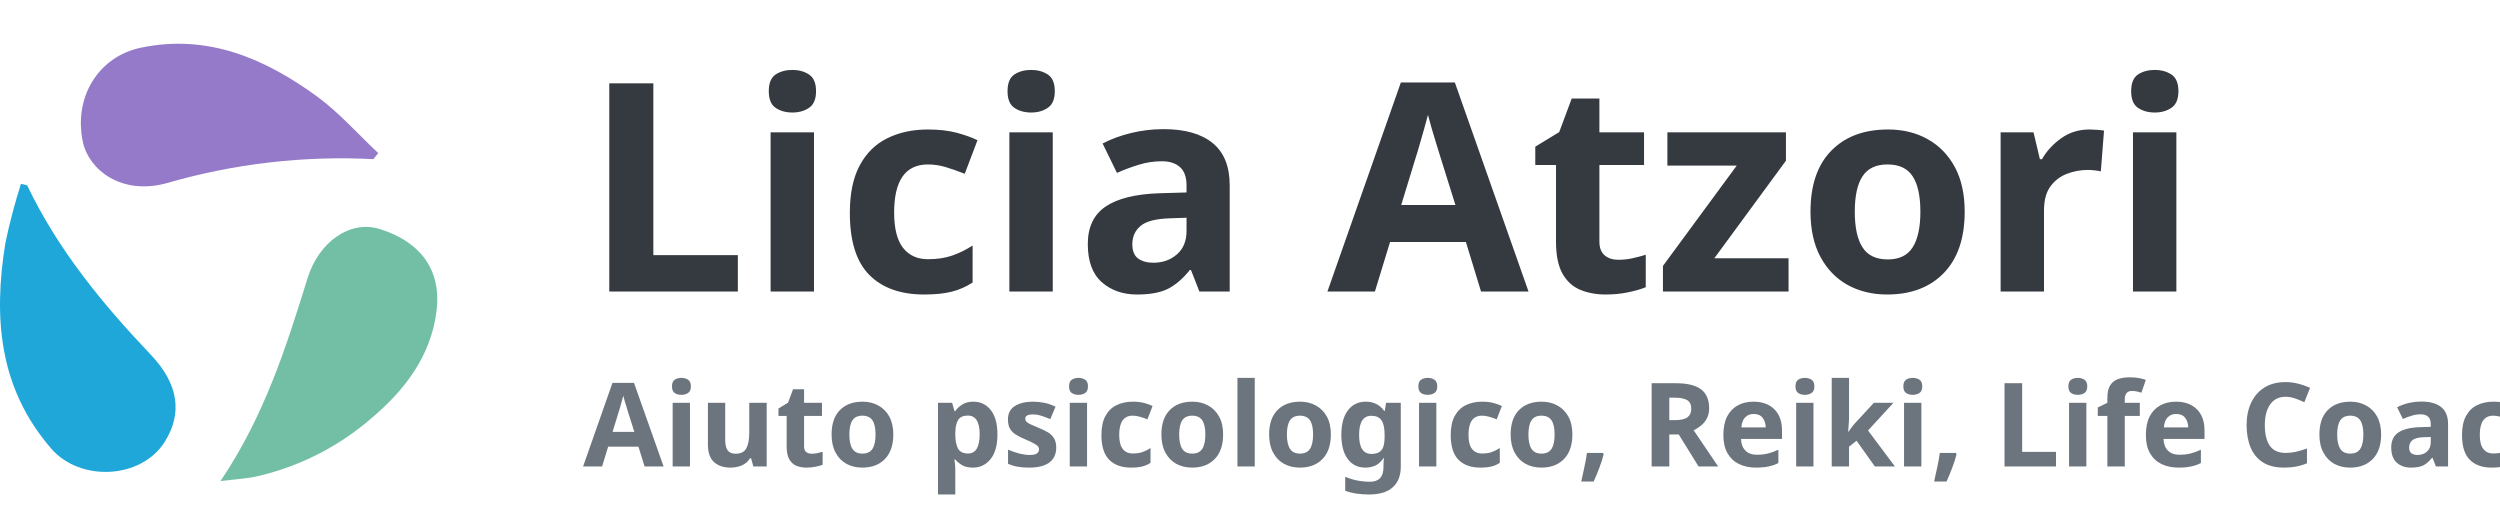
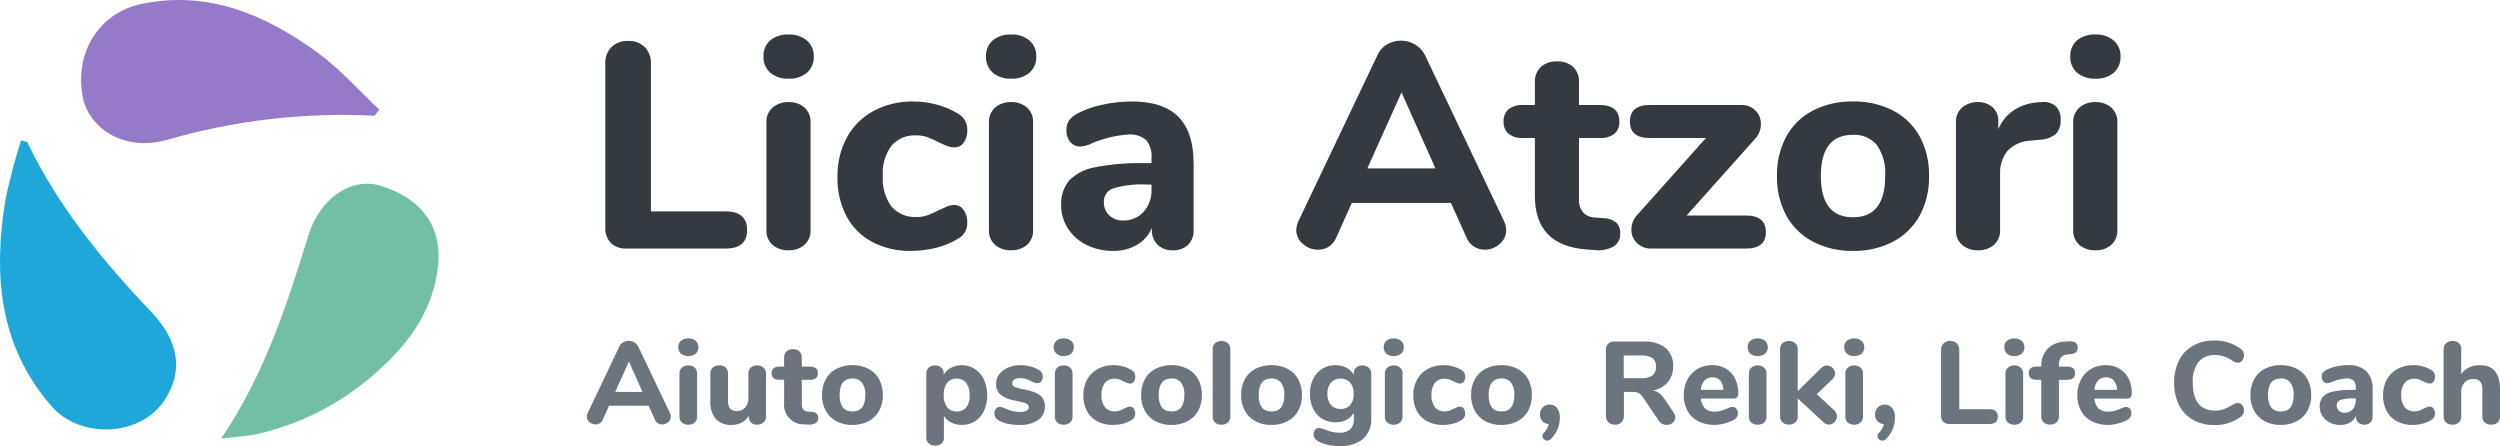
- <svg xmlns="http://www.w3.org/2000/svg" width="343" height="70" viewBox="0 0 343 70">
-   <g transform="translate(-175 -52)">
+ <svg xmlns="http://www.w3.org/2000/svg" width="341.984" height="61.008" viewBox="0 0 341.984 61.008">
+   <g transform="translate(-175 -58)">
    <g transform="translate(10 15)">
      <path d="M352.045,205.275c4.224,8.852,10.334,16.269,16.989,23.272,3.758,3.955,4.376,8,1.886,11.936-3.243,5.125-11.587,5.51-15.562.928-7.186-8.281-7.964-17.978-6.293-28.229a83.326,83.326,0,0,1,2.132-8.1C351.479,205.148,351.762,205.213,352.045,205.275Z" transform="translate(-183.323 -142.857)" fill="#1fa7da" fill-rule="evenodd" />
      <path d="M361.7,242.516c6.042-8.974,9.018-18.407,11.951-27.858,1.522-4.9,5.769-8,9.9-6.719,4.932,1.536,8.561,5.019,7.784,11.273-.771,6.187-4.382,10.84-8.887,14.652a36.415,36.415,0,0,1-15.825,8.025C365.182,242.2,363.683,242.272,361.7,242.516Z" transform="translate(-166.446 -139.516)" fill="#73bfa6" fill-rule="evenodd" />
      <path d="M393.368,212.573a85.744,85.744,0,0,0-28.384,3.3c-6.262,1.7-10.68-1.9-11.476-5.648-1.309-6.132,2.11-11.729,7.971-12.948,9.124-1.9,16.926,1.449,24.092,6.65,3.078,2.237,5.653,5.185,8.457,7.811Z" transform="translate(-177.136 -153.737)" fill="#957aca" fill-rule="evenodd" />
    </g>
-     <g transform="translate(10 12)">
-       <text transform="translate(245 80)" fill="#343a40" font-size="40" font-family="Nunito-ExtraBold, Nunito" font-weight="800">
-         <tspan x="0" y="0">Licia Atzori</tspan>
-       </text>
-       <text transform="translate(245 104)" fill="#6c757d" font-size="16" font-family="Nunito-ExtraBold, Nunito" font-weight="800">
-         <tspan x="0" y="0">Aiuto psicologico, Reiki, Life Coach</tspan>
-       </text>
-     </g>
+     <path d="M5.72,0A2.922,2.922,0,0,1,3.56-.76,2.922,2.922,0,0,1,2.8-2.92v-22.4a3.027,3.027,0,0,1,.84-2.24,3.081,3.081,0,0,1,2.28-.84,3.081,3.081,0,0,1,2.28.84,3.027,3.027,0,0,1,.84,2.24V-5.08H19.28q2.92,0,2.92,2.56Q22.2,0,19.28,0ZM27.88.24A3.28,3.28,0,0,1,25.7-.48a2.608,2.608,0,0,1-.86-2.12V-17.2a2.579,2.579,0,0,1,.88-2.12,3.3,3.3,0,0,1,2.16-.72,3.22,3.22,0,0,1,2.14.72,2.608,2.608,0,0,1,.86,2.12V-2.6a2.608,2.608,0,0,1-.86,2.12A3.22,3.22,0,0,1,27.88.24Zm0-23.48a3.652,3.652,0,0,1-2.52-.82,2.824,2.824,0,0,1-.92-2.22,2.763,2.763,0,0,1,.92-2.2,3.711,3.711,0,0,1,2.52-.8,3.668,3.668,0,0,1,2.5.82,2.75,2.75,0,0,1,.94,2.18,2.824,2.824,0,0,1-.92,2.22A3.652,3.652,0,0,1,27.88-23.24ZM44.6.32A10.964,10.964,0,0,1,39.28-.92a8.482,8.482,0,0,1-3.5-3.52A11.2,11.2,0,0,1,34.56-9.8a10.976,10.976,0,0,1,1.3-5.42,9.026,9.026,0,0,1,3.66-3.62,11.23,11.23,0,0,1,5.44-1.28,12.242,12.242,0,0,1,3.22.44,10.754,10.754,0,0,1,2.9,1.24,2.465,2.465,0,0,1,1.24,2.24,2.819,2.819,0,0,1-.48,1.7,1.506,1.506,0,0,1-1.28.66,2.665,2.665,0,0,1-.98-.18q-.46-.18-1.22-.54a12.52,12.52,0,0,0-1.5-.68,4.371,4.371,0,0,0-1.5-.24,4.194,4.194,0,0,0-3.42,1.42,6.333,6.333,0,0,0-1.18,4.14,6.418,6.418,0,0,0,1.18,4.16,4.166,4.166,0,0,0,3.42,1.44,4.549,4.549,0,0,0,1.48-.22,11.807,11.807,0,0,0,1.56-.7q.76-.36,1.2-.54a2.511,2.511,0,0,1,.96-.18,1.509,1.509,0,0,1,1.26.68,2.827,2.827,0,0,1,.5,1.72,2.375,2.375,0,0,1-1.24,2.2A10.63,10.63,0,0,1,48.12-.12,13.839,13.839,0,0,1,44.6.32ZM58.32.24a3.28,3.28,0,0,1-2.18-.72,2.608,2.608,0,0,1-.86-2.12V-17.2a2.579,2.579,0,0,1,.88-2.12,3.3,3.3,0,0,1,2.16-.72,3.22,3.22,0,0,1,2.14.72,2.608,2.608,0,0,1,.86,2.12V-2.6a2.608,2.608,0,0,1-.86,2.12A3.22,3.22,0,0,1,58.32.24Zm0-23.48a3.652,3.652,0,0,1-2.52-.82,2.824,2.824,0,0,1-.92-2.22,2.763,2.763,0,0,1,.92-2.2,3.711,3.711,0,0,1,2.52-.8,3.668,3.668,0,0,1,2.5.82,2.75,2.75,0,0,1,.94,2.18,2.824,2.824,0,0,1-.92,2.22A3.652,3.652,0,0,1,58.32-23.24ZM74.8-20.12q4.32,0,6.4,2.1t2.08,6.42v9.04A2.742,2.742,0,0,1,82.52-.5,2.911,2.911,0,0,1,80.4.24a2.785,2.785,0,0,1-2.06-.78,2.733,2.733,0,0,1-.78-2.02v-.28a4.71,4.71,0,0,1-2,2.32,6.253,6.253,0,0,1-3.28.84,8.064,8.064,0,0,1-3.62-.8A6.34,6.34,0,0,1,66.1-2.72a5.73,5.73,0,0,1-.94-3.2,4.942,4.942,0,0,1,1.1-3.4,6.573,6.573,0,0,1,3.54-1.8,31.269,31.269,0,0,1,6.68-.56h1.04v-.72a3.4,3.4,0,0,0-.74-2.44,3.334,3.334,0,0,0-2.46-.76,15.725,15.725,0,0,0-4.96,1.2,3.771,3.771,0,0,1-1.56.44,1.733,1.733,0,0,1-1.4-.62,2.436,2.436,0,0,1-.52-1.62,2.267,2.267,0,0,1,.36-1.32,3.326,3.326,0,0,1,1.16-.96,12.957,12.957,0,0,1,3.42-1.2A18.663,18.663,0,0,1,74.8-20.12ZM73.6-3.84a3.668,3.668,0,0,0,2.84-1.18,4.355,4.355,0,0,0,1.08-3.06v-.68h-.68a13.668,13.668,0,0,0-4.54.52A1.882,1.882,0,0,0,71-6.36a2.391,2.391,0,0,0,.74,1.82A2.6,2.6,0,0,0,73.6-3.84Zm52.12.04a3.214,3.214,0,0,1,.32,1.28,2.424,2.424,0,0,1-.9,1.9,3.056,3.056,0,0,1-2.06.78,2.7,2.7,0,0,1-1.44-.42,2.657,2.657,0,0,1-1.04-1.26l-2.12-4.72H104.92L102.8-1.52a2.7,2.7,0,0,1-1.02,1.26,2.664,2.664,0,0,1-1.46.42,3.13,3.13,0,0,1-2.08-.78,2.4,2.4,0,0,1-.92-1.9,3.214,3.214,0,0,1,.32-1.28l10.8-22.68a3.13,3.13,0,0,1,1.32-1.46,3.745,3.745,0,0,1,1.88-.5,3.706,3.706,0,0,1,1.92.52,3.54,3.54,0,0,1,1.36,1.44Zm-18.68-7.16h9.32l-4.64-10.4Zm32.28,6.8a2.812,2.812,0,0,1,1.76.6,1.973,1.973,0,0,1,.56,1.52,1.969,1.969,0,0,1-.92,1.76,4.274,4.274,0,0,1-2.64.48L136.96.12q-7-.56-7-7.32v-7.92h-1.6a3.008,3.008,0,0,1-2-.58,2.062,2.062,0,0,1-.68-1.66,2.11,2.11,0,0,1,.68-1.7,3.008,3.008,0,0,1,2-.58h1.6v-3.12a2.7,2.7,0,0,1,.82-2.08A3.137,3.137,0,0,1,133-25.6a3.064,3.064,0,0,1,2.2.76,2.732,2.732,0,0,1,.8,2.08v3.12h2.8q2.72,0,2.72,2.28a2.062,2.062,0,0,1-.68,1.66,3.078,3.078,0,0,1-2.04.58H136v8.36a2.632,2.632,0,0,0,.56,1.82,2.344,2.344,0,0,0,1.64.7Zm19.52-.36q2.72,0,2.72,2.28,0,2.24-2.72,2.24H145.88a2.653,2.653,0,0,1-1.96-.76,2.46,2.46,0,0,1-.76-1.8A2.912,2.912,0,0,1,144-4.64l9.36-10.48h-7.68q-2.72,0-2.72-2.24,0-2.28,2.72-2.28h12.48a2.637,2.637,0,0,1,1.98.76,2.541,2.541,0,0,1,.74,1.84,2.912,2.912,0,0,1-.84,2.08L150.72-4.52ZM173.48.32A11.463,11.463,0,0,1,168-.94a8.836,8.836,0,0,1-3.64-3.56,10.97,10.97,0,0,1-1.28-5.42,10.97,10.97,0,0,1,1.28-5.42A8.71,8.71,0,0,1,168-18.88a11.614,11.614,0,0,1,5.48-1.24,11.614,11.614,0,0,1,5.48,1.24,8.71,8.71,0,0,1,3.64,3.54,10.97,10.97,0,0,1,1.28,5.42A10.97,10.97,0,0,1,182.6-4.5a8.836,8.836,0,0,1-3.64,3.56A11.463,11.463,0,0,1,173.48.32Zm0-4.6q4.4,0,4.4-5.64a6.624,6.624,0,0,0-1.14-4.24,3.963,3.963,0,0,0-3.26-1.4q-4.4,0-4.4,5.64T173.48-4.28Zm25.8-15.76a2.5,2.5,0,0,1,1.9.54,2.355,2.355,0,0,1,.7,1.86,2.668,2.668,0,0,1-.64,1.96,3.728,3.728,0,0,1-2.28.8l-1.2.12a4.552,4.552,0,0,0-3.18,1.44,4.712,4.712,0,0,0-.98,3.08V-2.6a2.608,2.608,0,0,1-.86,2.12,3.22,3.22,0,0,1-2.14.72,3.28,3.28,0,0,1-2.18-.72,2.608,2.608,0,0,1-.86-2.12V-17.28a2.487,2.487,0,0,1,.88-2.04,3.241,3.241,0,0,1,2.12-.72,2.928,2.928,0,0,1,2,.7,2.443,2.443,0,0,1,.8,1.94v1.08a5.56,5.56,0,0,1,2.18-2.64A6.759,6.759,0,0,1,198.72-20ZM206.64.24a3.28,3.28,0,0,1-2.18-.72,2.608,2.608,0,0,1-.86-2.12V-17.2a2.58,2.58,0,0,1,.88-2.12,3.3,3.3,0,0,1,2.16-.72,3.22,3.22,0,0,1,2.14.72,2.608,2.608,0,0,1,.86,2.12V-2.6a2.608,2.608,0,0,1-.86,2.12A3.22,3.22,0,0,1,206.64.24Zm0-23.48a3.652,3.652,0,0,1-2.52-.82,2.824,2.824,0,0,1-.92-2.22,2.763,2.763,0,0,1,.92-2.2,3.711,3.711,0,0,1,2.52-.8,3.668,3.668,0,0,1,2.5.82,2.75,2.75,0,0,1,.94,2.18,2.824,2.824,0,0,1-.92,2.22A3.652,3.652,0,0,1,206.64-23.24Z" transform="translate(255 92)" fill="#343a40" />
+     <path d="M11.632-1.52a1.286,1.286,0,0,1,.128.512.97.97,0,0,1-.36.76,1.222,1.222,0,0,1-.824.312A1.078,1.078,0,0,1,10-.1a1.063,1.063,0,0,1-.416-.5L8.736-2.5H3.312L2.464-.608a1.08,1.08,0,0,1-.408.5,1.066,1.066,0,0,1-.584.168A1.252,1.252,0,0,1,.64-.248a.961.961,0,0,1-.368-.76A1.286,1.286,0,0,1,.4-1.52l4.32-9.072a1.252,1.252,0,0,1,.528-.584,1.5,1.5,0,0,1,.752-.2,1.483,1.483,0,0,1,.768.208,1.416,1.416,0,0,1,.544.576ZM4.16-4.384H7.888L6.032-8.544ZM14.16.1a1.312,1.312,0,0,1-.872-.288,1.043,1.043,0,0,1-.344-.848V-6.88a1.032,1.032,0,0,1,.352-.848,1.32,1.32,0,0,1,.864-.288,1.288,1.288,0,0,1,.856.288,1.043,1.043,0,0,1,.344.848v5.84a1.043,1.043,0,0,1-.344.848A1.288,1.288,0,0,1,14.16.1Zm0-9.392a1.461,1.461,0,0,1-1.008-.328,1.13,1.13,0,0,1-.368-.888,1.105,1.105,0,0,1,.368-.88,1.484,1.484,0,0,1,1.008-.32,1.467,1.467,0,0,1,1,.328,1.1,1.1,0,0,1,.376.872,1.13,1.13,0,0,1-.368.888A1.461,1.461,0,0,1,14.16-9.3Zm9.408,1.28a1.255,1.255,0,0,1,.888.3,1.079,1.079,0,0,1,.328.832v5.872a1.016,1.016,0,0,1-.344.8,1.291,1.291,0,0,1-.888.3,1.138,1.138,0,0,1-.816-.288,1.008,1.008,0,0,1-.3-.768v-.16a2.486,2.486,0,0,1-.968.928,2.828,2.828,0,0,1-1.352.32A2.8,2.8,0,0,1,17.9-.7a3.667,3.667,0,0,1-.728-2.488v-3.7a1.079,1.079,0,0,1,.328-.832,1.255,1.255,0,0,1,.888-.3,1.226,1.226,0,0,1,.88.3,1.093,1.093,0,0,1,.32.832v3.744a1.542,1.542,0,0,0,.3,1.04,1.142,1.142,0,0,0,.9.336,1.48,1.48,0,0,0,1.144-.48,1.8,1.8,0,0,0,.44-1.264V-6.88a1.093,1.093,0,0,1,.32-.832A1.226,1.226,0,0,1,23.568-8.016Zm7.44,6.352a1.125,1.125,0,0,1,.7.24.789.789,0,0,1,.224.608.787.787,0,0,1-.368.7A1.71,1.71,0,0,1,30.512.08L30.064.048a2.662,2.662,0,0,1-2.8-2.928V-6.048h-.64a1.2,1.2,0,0,1-.8-.232.825.825,0,0,1-.272-.664.844.844,0,0,1,.272-.68,1.2,1.2,0,0,1,.8-.232h.64V-9.1a1.079,1.079,0,0,1,.328-.832,1.255,1.255,0,0,1,.888-.3,1.226,1.226,0,0,1,.88.3,1.093,1.093,0,0,1,.32.832v1.248H30.8q1.088,0,1.088.912a.825.825,0,0,1-.272.664,1.231,1.231,0,0,1-.816.232H29.68V-2.7a1.053,1.053,0,0,0,.224.728.938.938,0,0,0,.656.28Zm5.6,1.792a4.585,4.585,0,0,1-2.192-.5A3.534,3.534,0,0,1,32.96-1.8a4.388,4.388,0,0,1-.512-2.168,4.388,4.388,0,0,1,.512-2.168,3.484,3.484,0,0,1,1.456-1.416,4.646,4.646,0,0,1,2.192-.5,4.646,4.646,0,0,1,2.192.5,3.484,3.484,0,0,1,1.456,1.416,4.388,4.388,0,0,1,.512,2.168A4.388,4.388,0,0,1,40.256-1.8,3.534,3.534,0,0,1,38.8-.376,4.585,4.585,0,0,1,36.608.128Zm0-1.84q1.76,0,1.76-2.256a2.65,2.65,0,0,0-.456-1.7,1.585,1.585,0,0,0-1.3-.56q-1.76,0-1.76,2.256T36.608-1.712Zm14.96-6.336a3.206,3.206,0,0,1,1.8.52A3.45,3.45,0,0,1,54.6-6.072a5,5,0,0,1,.44,2.152,4.9,4.9,0,0,1-.44,2.136A3.324,3.324,0,0,1,53.376-.368a3.309,3.309,0,0,1-1.808.5A3.16,3.16,0,0,1,50.12-.2a2.388,2.388,0,0,1-1-.92V1.9a.983.983,0,0,1-.32.768,1.22,1.22,0,0,1-.848.288,1.315,1.315,0,0,1-.9-.3,1.016,1.016,0,0,1-.344-.8V-6.88a1.085,1.085,0,0,1,.328-.824,1.213,1.213,0,0,1,.872-.312,1.185,1.185,0,0,1,.864.312,1.1,1.1,0,0,1,.32.824v.128A2.449,2.449,0,0,1,50.1-7.7,3.121,3.121,0,0,1,51.568-8.048Zm-.7,6.336a1.6,1.6,0,0,0,1.312-.568,2.535,2.535,0,0,0,.464-1.64,2.7,2.7,0,0,0-.464-1.688,1.562,1.562,0,0,0-1.312-.6,1.579,1.579,0,0,0-1.312.584,2.633,2.633,0,0,0-.464,1.672A2.6,2.6,0,0,0,49.552-2.3,1.579,1.579,0,0,0,50.864-1.712ZM59.488.128a7.9,7.9,0,0,1-1.7-.16,3.837,3.837,0,0,1-1.264-.512.979.979,0,0,1-.368-.384,1.138,1.138,0,0,1-.128-.544.926.926,0,0,1,.208-.616.643.643,0,0,1,.512-.248,1.265,1.265,0,0,1,.416.072q.208.072.432.168a5.743,5.743,0,0,0,.88.328,4.071,4.071,0,0,0,1.072.12,1.79,1.79,0,0,0,.872-.176.535.535,0,0,0,.312-.48.487.487,0,0,0-.136-.36,1.25,1.25,0,0,0-.5-.248q-.368-.112-1.168-.272A4.406,4.406,0,0,1,56.88-4a1.91,1.91,0,0,1-.624-1.52,2.081,2.081,0,0,1,.44-1.3,2.926,2.926,0,0,1,1.208-.9,4.359,4.359,0,0,1,1.728-.328,5.164,5.164,0,0,1,1.344.176,4.284,4.284,0,0,1,1.168.5.986.986,0,0,1,.5.9.982.982,0,0,1-.208.64.636.636,0,0,1-.512.256,1.874,1.874,0,0,1-.88-.288,4.653,4.653,0,0,0-.728-.312,2.579,2.579,0,0,0-.776-.1,1.445,1.445,0,0,0-.784.184.57.57,0,0,0-.288.5.554.554,0,0,0,.336.512,5.259,5.259,0,0,0,1.3.352,7,7,0,0,1,1.68.5,2.026,2.026,0,0,1,.88.744,2.158,2.158,0,0,1,.272,1.136,2.115,2.115,0,0,1-.936,1.808A4.208,4.208,0,0,1,59.488.128ZM65.52.1a1.312,1.312,0,0,1-.872-.288A1.043,1.043,0,0,1,64.3-1.04V-6.88a1.032,1.032,0,0,1,.352-.848,1.32,1.32,0,0,1,.864-.288,1.288,1.288,0,0,1,.856.288,1.043,1.043,0,0,1,.344.848v5.84a1.043,1.043,0,0,1-.344.848A1.288,1.288,0,0,1,65.52.1Zm0-9.392a1.461,1.461,0,0,1-1.008-.328,1.13,1.13,0,0,1-.368-.888,1.105,1.105,0,0,1,.368-.88,1.484,1.484,0,0,1,1.008-.32,1.467,1.467,0,0,1,1,.328,1.1,1.1,0,0,1,.376.872,1.13,1.13,0,0,1-.368.888A1.461,1.461,0,0,1,65.52-9.3ZM72.208.128a4.386,4.386,0,0,1-2.128-.5,3.393,3.393,0,0,1-1.4-1.408,4.48,4.48,0,0,1-.488-2.144,4.391,4.391,0,0,1,.52-2.168,3.611,3.611,0,0,1,1.464-1.448,4.492,4.492,0,0,1,2.176-.512,4.9,4.9,0,0,1,1.288.176,4.3,4.3,0,0,1,1.16.5.986.986,0,0,1,.5.9,1.128,1.128,0,0,1-.192.68.6.6,0,0,1-.512.264,1.066,1.066,0,0,1-.392-.072q-.184-.072-.488-.216a5.008,5.008,0,0,0-.6-.272,1.748,1.748,0,0,0-.6-.1,1.677,1.677,0,0,0-1.368.568,2.533,2.533,0,0,0-.472,1.656A2.567,2.567,0,0,0,71.144-2.3a1.667,1.667,0,0,0,1.368.576,1.82,1.82,0,0,0,.592-.088,4.723,4.723,0,0,0,.624-.28q.3-.144.48-.216a1,1,0,0,1,.384-.072.6.6,0,0,1,.5.272,1.131,1.131,0,0,1,.2.688.95.95,0,0,1-.5.88,4.252,4.252,0,0,1-1.184.5A5.536,5.536,0,0,1,72.208.128Zm8.048,0a4.585,4.585,0,0,1-2.192-.5A3.534,3.534,0,0,1,76.608-1.8,4.388,4.388,0,0,1,76.1-3.968a4.388,4.388,0,0,1,.512-2.168,3.484,3.484,0,0,1,1.456-1.416,4.646,4.646,0,0,1,2.192-.5,4.646,4.646,0,0,1,2.192.5A3.484,3.484,0,0,1,83.9-6.136a4.388,4.388,0,0,1,.512,2.168A4.388,4.388,0,0,1,83.9-1.8,3.534,3.534,0,0,1,82.448-.376,4.585,4.585,0,0,1,80.256.128Zm0-1.84q1.76,0,1.76-2.256a2.65,2.65,0,0,0-.456-1.7,1.585,1.585,0,0,0-1.3-.56q-1.76,0-1.76,2.256T80.256-1.712ZM87.1.1a1.312,1.312,0,0,1-.872-.288,1.043,1.043,0,0,1-.344-.848v-9.184a1.043,1.043,0,0,1,.344-.848,1.312,1.312,0,0,1,.872-.288,1.288,1.288,0,0,1,.856.288,1.043,1.043,0,0,1,.344.848V-1.04a1.043,1.043,0,0,1-.344.848A1.288,1.288,0,0,1,87.1.1Zm6.832.032a4.585,4.585,0,0,1-2.192-.5A3.534,3.534,0,0,1,90.288-1.8a4.388,4.388,0,0,1-.512-2.168,4.388,4.388,0,0,1,.512-2.168,3.484,3.484,0,0,1,1.456-1.416,4.646,4.646,0,0,1,2.192-.5,4.646,4.646,0,0,1,2.192.5,3.484,3.484,0,0,1,1.456,1.416A4.388,4.388,0,0,1,98.1-3.968,4.388,4.388,0,0,1,97.584-1.8,3.534,3.534,0,0,1,96.128-.376,4.585,4.585,0,0,1,93.936.128Zm0-1.84q1.76,0,1.76-2.256a2.65,2.65,0,0,0-.456-1.7,1.585,1.585,0,0,0-1.3-.56q-1.76,0-1.76,2.256T93.936-1.712Zm12.448-6.3a1.213,1.213,0,0,1,.872.312,1.085,1.085,0,0,1,.328.824V-.848a3.642,3.642,0,0,1-1.1,2.88,4.74,4.74,0,0,1-3.232.976,6.018,6.018,0,0,1-2.944-.64,1.3,1.3,0,0,1-.448-.392.9.9,0,0,1-.16-.52A1.064,1.064,0,0,1,99.888.8.608.608,0,0,1,100.4.544a1.48,1.48,0,0,1,.416.072q.24.072.5.168a9.507,9.507,0,0,0,.944.3,3.688,3.688,0,0,0,.928.112A2.16,2.16,0,0,0,104.7.736a1.84,1.84,0,0,0,.5-1.408v-.864a2.374,2.374,0,0,1-1.008.96,3.192,3.192,0,0,1-1.5.352,3.434,3.434,0,0,1-1.816-.48,3.288,3.288,0,0,1-1.24-1.368,4.506,4.506,0,0,1-.448-2.056,4.506,4.506,0,0,1,.448-2.056,3.342,3.342,0,0,1,1.24-1.376,3.391,3.391,0,0,1,1.816-.488,3.169,3.169,0,0,1,1.48.344,2.438,2.438,0,0,1,1.016.952v-.16a1.034,1.034,0,0,1,.328-.808A1.252,1.252,0,0,1,106.384-8.016Zm-2.992,5.952a1.654,1.654,0,0,0,1.32-.544,2.245,2.245,0,0,0,.472-1.52,2.277,2.277,0,0,0-.472-1.528,1.643,1.643,0,0,0-1.32-.552,1.667,1.667,0,0,0-1.328.552,2.252,2.252,0,0,0-.48,1.528,2.221,2.221,0,0,0,.48,1.52A1.679,1.679,0,0,0,103.392-2.064ZM110.656.1a1.312,1.312,0,0,1-.872-.288,1.043,1.043,0,0,1-.344-.848V-6.88a1.032,1.032,0,0,1,.352-.848,1.32,1.32,0,0,1,.864-.288,1.288,1.288,0,0,1,.856.288,1.043,1.043,0,0,1,.344.848v5.84a1.043,1.043,0,0,1-.344.848A1.288,1.288,0,0,1,110.656.1Zm0-9.392a1.461,1.461,0,0,1-1.008-.328,1.13,1.13,0,0,1-.368-.888,1.105,1.105,0,0,1,.368-.88,1.484,1.484,0,0,1,1.008-.32,1.467,1.467,0,0,1,1,.328,1.1,1.1,0,0,1,.376.872,1.13,1.13,0,0,1-.368.888A1.461,1.461,0,0,1,110.656-9.3ZM117.344.128a4.386,4.386,0,0,1-2.128-.5,3.393,3.393,0,0,1-1.4-1.408,4.48,4.48,0,0,1-.488-2.144,4.391,4.391,0,0,1,.52-2.168,3.611,3.611,0,0,1,1.464-1.448,4.492,4.492,0,0,1,2.176-.512,4.9,4.9,0,0,1,1.288.176,4.3,4.3,0,0,1,1.16.5.986.986,0,0,1,.5.9,1.128,1.128,0,0,1-.192.68.6.6,0,0,1-.512.264,1.066,1.066,0,0,1-.392-.072q-.184-.072-.488-.216a5.008,5.008,0,0,0-.6-.272,1.748,1.748,0,0,0-.6-.1,1.677,1.677,0,0,0-1.368.568,2.533,2.533,0,0,0-.472,1.656A2.567,2.567,0,0,0,116.28-2.3a1.667,1.667,0,0,0,1.368.576,1.82,1.82,0,0,0,.592-.088,4.723,4.723,0,0,0,.624-.28q.3-.144.48-.216a1,1,0,0,1,.384-.072.6.6,0,0,1,.5.272,1.131,1.131,0,0,1,.2.688.95.95,0,0,1-.5.88,4.252,4.252,0,0,1-1.184.5A5.536,5.536,0,0,1,117.344.128Zm8.048,0a4.585,4.585,0,0,1-2.192-.5A3.534,3.534,0,0,1,121.744-1.8a4.388,4.388,0,0,1-.512-2.168,4.388,4.388,0,0,1,.512-2.168A3.484,3.484,0,0,1,123.2-7.552a4.646,4.646,0,0,1,2.192-.5,4.646,4.646,0,0,1,2.192.5,3.484,3.484,0,0,1,1.456,1.416,4.388,4.388,0,0,1,.512,2.168A4.388,4.388,0,0,1,129.04-1.8a3.534,3.534,0,0,1-1.456,1.424A4.585,4.585,0,0,1,125.392.128Zm0-1.84q1.76,0,1.76-2.256a2.65,2.65,0,0,0-.456-1.7,1.585,1.585,0,0,0-1.3-.56q-1.76,0-1.76,2.256T125.392-1.712Zm6.576-.944a1.271,1.271,0,0,1,1.024.456,2,2,0,0,1,.384,1.32,4.07,4.07,0,0,1-1.2,2.912.719.719,0,0,1-.512.24.674.674,0,0,1-.472-.184.578.578,0,0,1-.2-.44.569.569,0,0,1,.176-.416,2.722,2.722,0,0,0,.7-1.216,1.332,1.332,0,0,1-.88-.4,1.245,1.245,0,0,1-.336-.9,1.365,1.365,0,0,1,.376-.984A1.244,1.244,0,0,1,131.968-2.656Zm16.96,1.072a1.222,1.222,0,0,1,.24.688.9.9,0,0,1-.36.736,1.305,1.305,0,0,1-.84.288,1.309,1.309,0,0,1-.592-.144,1.2,1.2,0,0,1-.48-.448L144.784-3.6a1.891,1.891,0,0,0-.576-.6,1.462,1.462,0,0,0-.768-.184h-1.3v3.232a1.249,1.249,0,0,1-.328.912,1.184,1.184,0,0,1-.888.336,1.232,1.232,0,0,1-.912-.336,1.232,1.232,0,0,1-.336-.912v-8.96a1.169,1.169,0,0,1,.3-.864,1.169,1.169,0,0,1,.864-.3h4.016a4.5,4.5,0,0,1,3,.872,3.139,3.139,0,0,1,1.016,2.52,3.26,3.26,0,0,1-.72,2.16,3.457,3.457,0,0,1-2.032,1.136,2.1,2.1,0,0,1,.856.376,3.221,3.221,0,0,1,.728.808ZM144.5-6.272a2.533,2.533,0,0,0,1.552-.376,1.4,1.4,0,0,0,.48-1.176,1.4,1.4,0,0,0-.48-1.184,2.575,2.575,0,0,0-1.552-.368h-2.384v3.1Zm12.512,3.936a.63.63,0,0,1,.52.256,1.034,1.034,0,0,1,.2.656.87.87,0,0,1-.16.5,1.3,1.3,0,0,1-.448.392,5.732,5.732,0,0,1-1.264.472,5.392,5.392,0,0,1-1.328.184,4.766,4.766,0,0,1-2.232-.5,3.473,3.473,0,0,1-1.464-1.416,4.388,4.388,0,0,1-.512-2.168,4.445,4.445,0,0,1,.5-2.128,3.636,3.636,0,0,1,1.376-1.448,3.856,3.856,0,0,1,2-.52,3.659,3.659,0,0,1,1.88.472,3.222,3.222,0,0,1,1.256,1.344,4.407,4.407,0,0,1,.448,2.04.769.769,0,0,1-.168.536.607.607,0,0,1-.472.184h-4.48a2.133,2.133,0,0,0,.576,1.368,1.9,1.9,0,0,0,1.328.424,2.855,2.855,0,0,0,.832-.112,8.039,8.039,0,0,0,.816-.3q.224-.1.432-.168A1.144,1.144,0,0,1,157.008-2.336Zm-2.752-4.048a1.448,1.448,0,0,0-1.1.44,2.088,2.088,0,0,0-.5,1.272h3.088a2.088,2.088,0,0,0-.424-1.28A1.335,1.335,0,0,0,154.256-6.384ZM160.448.1a1.312,1.312,0,0,1-.872-.288,1.043,1.043,0,0,1-.344-.848V-6.88a1.032,1.032,0,0,1,.352-.848,1.32,1.32,0,0,1,.864-.288,1.288,1.288,0,0,1,.856.288,1.043,1.043,0,0,1,.344.848v5.84a1.043,1.043,0,0,1-.344.848A1.288,1.288,0,0,1,160.448.1Zm0-9.392a1.461,1.461,0,0,1-1.008-.328,1.13,1.13,0,0,1-.368-.888,1.105,1.105,0,0,1,.368-.88,1.484,1.484,0,0,1,1.008-.32,1.467,1.467,0,0,1,1,.328,1.1,1.1,0,0,1,.376.872,1.13,1.13,0,0,1-.368.888A1.461,1.461,0,0,1,160.448-9.3Zm10.464,7.424a1.081,1.081,0,0,1,.368.8,1.142,1.142,0,0,1-.328.8,1.01,1.01,0,0,1-.76.352,1.093,1.093,0,0,1-.768-.336L165.92-3.5v2.448a1.043,1.043,0,0,1-.344.848,1.288,1.288,0,0,1-.856.288,1.312,1.312,0,0,1-.872-.288,1.043,1.043,0,0,1-.344-.848v-9.168a1.043,1.043,0,0,1,.344-.848,1.312,1.312,0,0,1,.872-.288,1.288,1.288,0,0,1,.856.288,1.043,1.043,0,0,1,.344.848V-4.5l3.2-3.152A1.086,1.086,0,0,1,169.9-8a1.087,1.087,0,0,1,.784.328,1.049,1.049,0,0,1,.336.776,1.1,1.1,0,0,1-.368.784L168.528-4.08ZM173.648.1a1.312,1.312,0,0,1-.872-.288,1.043,1.043,0,0,1-.344-.848V-6.88a1.032,1.032,0,0,1,.352-.848,1.32,1.32,0,0,1,.864-.288,1.288,1.288,0,0,1,.856.288,1.043,1.043,0,0,1,.344.848v5.84a1.043,1.043,0,0,1-.344.848A1.288,1.288,0,0,1,173.648.1Zm0-9.392a1.461,1.461,0,0,1-1.008-.328,1.13,1.13,0,0,1-.368-.888,1.105,1.105,0,0,1,.368-.88,1.484,1.484,0,0,1,1.008-.32,1.467,1.467,0,0,1,1,.328,1.1,1.1,0,0,1,.376.872,1.13,1.13,0,0,1-.368.888A1.461,1.461,0,0,1,173.648-9.3Zm4.16,6.64a1.271,1.271,0,0,1,1.024.456,2,2,0,0,1,.384,1.32,4.07,4.07,0,0,1-1.2,2.912.719.719,0,0,1-.512.24.674.674,0,0,1-.472-.184.578.578,0,0,1-.2-.44.569.569,0,0,1,.176-.416,2.722,2.722,0,0,0,.7-1.216,1.332,1.332,0,0,1-.88-.4,1.245,1.245,0,0,1-.336-.9,1.365,1.365,0,0,1,.376-.984A1.244,1.244,0,0,1,177.808-2.656ZM186.688,0a1.169,1.169,0,0,1-.864-.3,1.169,1.169,0,0,1-.3-.864v-8.96a1.211,1.211,0,0,1,.336-.9,1.232,1.232,0,0,1,.912-.336,1.232,1.232,0,0,1,.912.336,1.211,1.211,0,0,1,.336.9v8.1h4.1q1.168,0,1.168,1.024Q193.28,0,192.112,0Zm8.864.1a1.312,1.312,0,0,1-.872-.288,1.043,1.043,0,0,1-.344-.848V-6.88a1.032,1.032,0,0,1,.352-.848,1.32,1.32,0,0,1,.864-.288,1.288,1.288,0,0,1,.856.288,1.043,1.043,0,0,1,.344.848v5.84a1.043,1.043,0,0,1-.344.848A1.288,1.288,0,0,1,195.552.1Zm0-9.392a1.461,1.461,0,0,1-1.008-.328,1.13,1.13,0,0,1-.368-.888,1.105,1.105,0,0,1,.368-.88,1.484,1.484,0,0,1,1.008-.32,1.467,1.467,0,0,1,1,.328,1.1,1.1,0,0,1,.376.872,1.13,1.13,0,0,1-.368.888A1.461,1.461,0,0,1,195.552-9.3Zm7.328-.224a1.281,1.281,0,0,0-.944.4,1.527,1.527,0,0,0-.288.992v.272h1.12q1.088,0,1.088.912,0,.9-1.088.9h-1.12v4.992a1.043,1.043,0,0,1-.344.848,1.288,1.288,0,0,1-.856.288,1.312,1.312,0,0,1-.872-.288,1.043,1.043,0,0,1-.344-.848V-6.048h-.64q-1.072,0-1.072-.9,0-.912,1.072-.912h.64a3.336,3.336,0,0,1,.848-2.416,3.474,3.474,0,0,1,2.336-.992l.416-.032.288-.016q1.1,0,1.1.848,0,.832-.928.912Zm7.968,7.184a.63.63,0,0,1,.52.256,1.034,1.034,0,0,1,.2.656.87.87,0,0,1-.16.5,1.3,1.3,0,0,1-.448.392,5.732,5.732,0,0,1-1.264.472,5.392,5.392,0,0,1-1.328.184,4.766,4.766,0,0,1-2.232-.5,3.473,3.473,0,0,1-1.464-1.416,4.388,4.388,0,0,1-.512-2.168,4.445,4.445,0,0,1,.5-2.128,3.636,3.636,0,0,1,1.376-1.448,3.856,3.856,0,0,1,2-.52,3.659,3.659,0,0,1,1.88.472,3.222,3.222,0,0,1,1.256,1.344,4.407,4.407,0,0,1,.448,2.04.769.769,0,0,1-.168.536.607.607,0,0,1-.472.184H206.5a2.133,2.133,0,0,0,.576,1.368,1.9,1.9,0,0,0,1.328.424,2.855,2.855,0,0,0,.832-.112,8.039,8.039,0,0,0,.816-.3q.224-.1.432-.168A1.144,1.144,0,0,1,210.848-2.336ZM208.1-6.384a1.448,1.448,0,0,0-1.1.44,2.088,2.088,0,0,0-.5,1.272h3.088a2.088,2.088,0,0,0-.424-1.28A1.335,1.335,0,0,0,208.1-6.384ZM222.912.144A5.827,5.827,0,0,1,220-.56a4.738,4.738,0,0,1-1.92-2.016,6.653,6.653,0,0,1-.672-3.072,6.6,6.6,0,0,1,.672-3.064A4.748,4.748,0,0,1,220-10.72a5.827,5.827,0,0,1,2.912-.7,5.815,5.815,0,0,1,3.616,1.152,1.2,1.2,0,0,1,.336.384,1.068,1.068,0,0,1,.1.48,1.119,1.119,0,0,1-.232.712.7.7,0,0,1-.568.3,1.241,1.241,0,0,1-.392-.056,1.535,1.535,0,0,1-.376-.2,5.379,5.379,0,0,0-1.184-.6,3.622,3.622,0,0,0-1.168-.184,2.808,2.808,0,0,0-2.312.952,4.421,4.421,0,0,0-.776,2.84q0,3.808,3.088,3.808a3.379,3.379,0,0,0,1.12-.184,7.091,7.091,0,0,0,1.232-.6,2.3,2.3,0,0,1,.4-.2,1.112,1.112,0,0,1,.368-.056.7.7,0,0,1,.568.3,1.119,1.119,0,0,1,.232.712,1.048,1.048,0,0,1-.1.488,1.181,1.181,0,0,1-.328.376A5.815,5.815,0,0,1,222.912.144ZM232,.128a4.585,4.585,0,0,1-2.192-.5A3.534,3.534,0,0,1,228.352-1.8a4.388,4.388,0,0,1-.512-2.168,4.388,4.388,0,0,1,.512-2.168,3.484,3.484,0,0,1,1.456-1.416,4.646,4.646,0,0,1,2.192-.5,4.646,4.646,0,0,1,2.192.5,3.484,3.484,0,0,1,1.456,1.416,4.388,4.388,0,0,1,.512,2.168,4.388,4.388,0,0,1-.512,2.168,3.534,3.534,0,0,1-1.456,1.424A4.585,4.585,0,0,1,232,.128Zm0-1.84q1.76,0,1.76-2.256a2.65,2.65,0,0,0-.456-1.7,1.585,1.585,0,0,0-1.3-.56q-1.76,0-1.76,2.256T232-1.712Zm9.168-6.336a3.466,3.466,0,0,1,2.56.84,3.516,3.516,0,0,1,.832,2.568v3.616a1.1,1.1,0,0,1-.3.824,1.164,1.164,0,0,1-.848.3,1.114,1.114,0,0,1-.824-.312,1.093,1.093,0,0,1-.312-.808v-.112a1.884,1.884,0,0,1-.8.928,2.5,2.5,0,0,1-1.312.336,3.226,3.226,0,0,1-1.448-.32,2.536,2.536,0,0,1-1.024-.9,2.292,2.292,0,0,1-.376-1.28,1.977,1.977,0,0,1,.44-1.36,2.629,2.629,0,0,1,1.416-.72,12.508,12.508,0,0,1,2.672-.224h.416V-4.96a1.361,1.361,0,0,0-.3-.976,1.333,1.333,0,0,0-.984-.3,6.29,6.29,0,0,0-1.984.48,1.508,1.508,0,0,1-.624.176.693.693,0,0,1-.56-.248.975.975,0,0,1-.208-.648.907.907,0,0,1,.144-.528,1.331,1.331,0,0,1,.464-.384,5.183,5.183,0,0,1,1.368-.48A7.465,7.465,0,0,1,241.168-8.048Zm-.48,6.512a1.467,1.467,0,0,0,1.136-.472,1.742,1.742,0,0,0,.432-1.224V-3.5h-.272a5.467,5.467,0,0,0-1.816.208.753.753,0,0,0-.52.752.957.957,0,0,0,.3.728A1.04,1.04,0,0,0,240.688-1.536ZM250,.128a4.386,4.386,0,0,1-2.128-.5,3.393,3.393,0,0,1-1.4-1.408,4.48,4.48,0,0,1-.488-2.144,4.391,4.391,0,0,1,.52-2.168,3.611,3.611,0,0,1,1.464-1.448,4.492,4.492,0,0,1,2.176-.512,4.9,4.9,0,0,1,1.288.176,4.3,4.3,0,0,1,1.16.5.986.986,0,0,1,.5.9,1.128,1.128,0,0,1-.192.68.6.6,0,0,1-.512.264,1.066,1.066,0,0,1-.392-.072q-.184-.072-.488-.216a5.008,5.008,0,0,0-.6-.272,1.749,1.749,0,0,0-.6-.1,1.677,1.677,0,0,0-1.368.568,2.533,2.533,0,0,0-.472,1.656,2.567,2.567,0,0,0,.472,1.664,1.667,1.667,0,0,0,1.368.576,1.82,1.82,0,0,0,.592-.088,4.723,4.723,0,0,0,.624-.28q.3-.144.48-.216a1,1,0,0,1,.384-.072.6.6,0,0,1,.5.272,1.131,1.131,0,0,1,.2.688.95.95,0,0,1-.5.88,4.252,4.252,0,0,1-1.184.5A5.535,5.535,0,0,1,250,.128Zm9.248-8.176q2.736,0,2.736,3.312v3.7a1.079,1.079,0,0,1-.328.832,1.255,1.255,0,0,1-.888.3,1.226,1.226,0,0,1-.88-.3,1.093,1.093,0,0,1-.32-.832V-4.768a1.575,1.575,0,0,0-.3-1.048,1.149,1.149,0,0,0-.92-.344,1.589,1.589,0,0,0-1.208.48,1.782,1.782,0,0,0-.456,1.28v3.36a1.093,1.093,0,0,1-.32.832,1.226,1.226,0,0,1-.88.3,1.255,1.255,0,0,1-.888-.3,1.079,1.079,0,0,1-.328-.832v-9.216a1.016,1.016,0,0,1,.344-.8,1.315,1.315,0,0,1,.9-.3,1.22,1.22,0,0,1,.848.288.983.983,0,0,1,.32.768v3.488a2.667,2.667,0,0,1,1.072-.92A3.423,3.423,0,0,1,259.248-8.048Z" transform="translate(255 116)" fill="#6c757d" />
  </g>
</svg>
